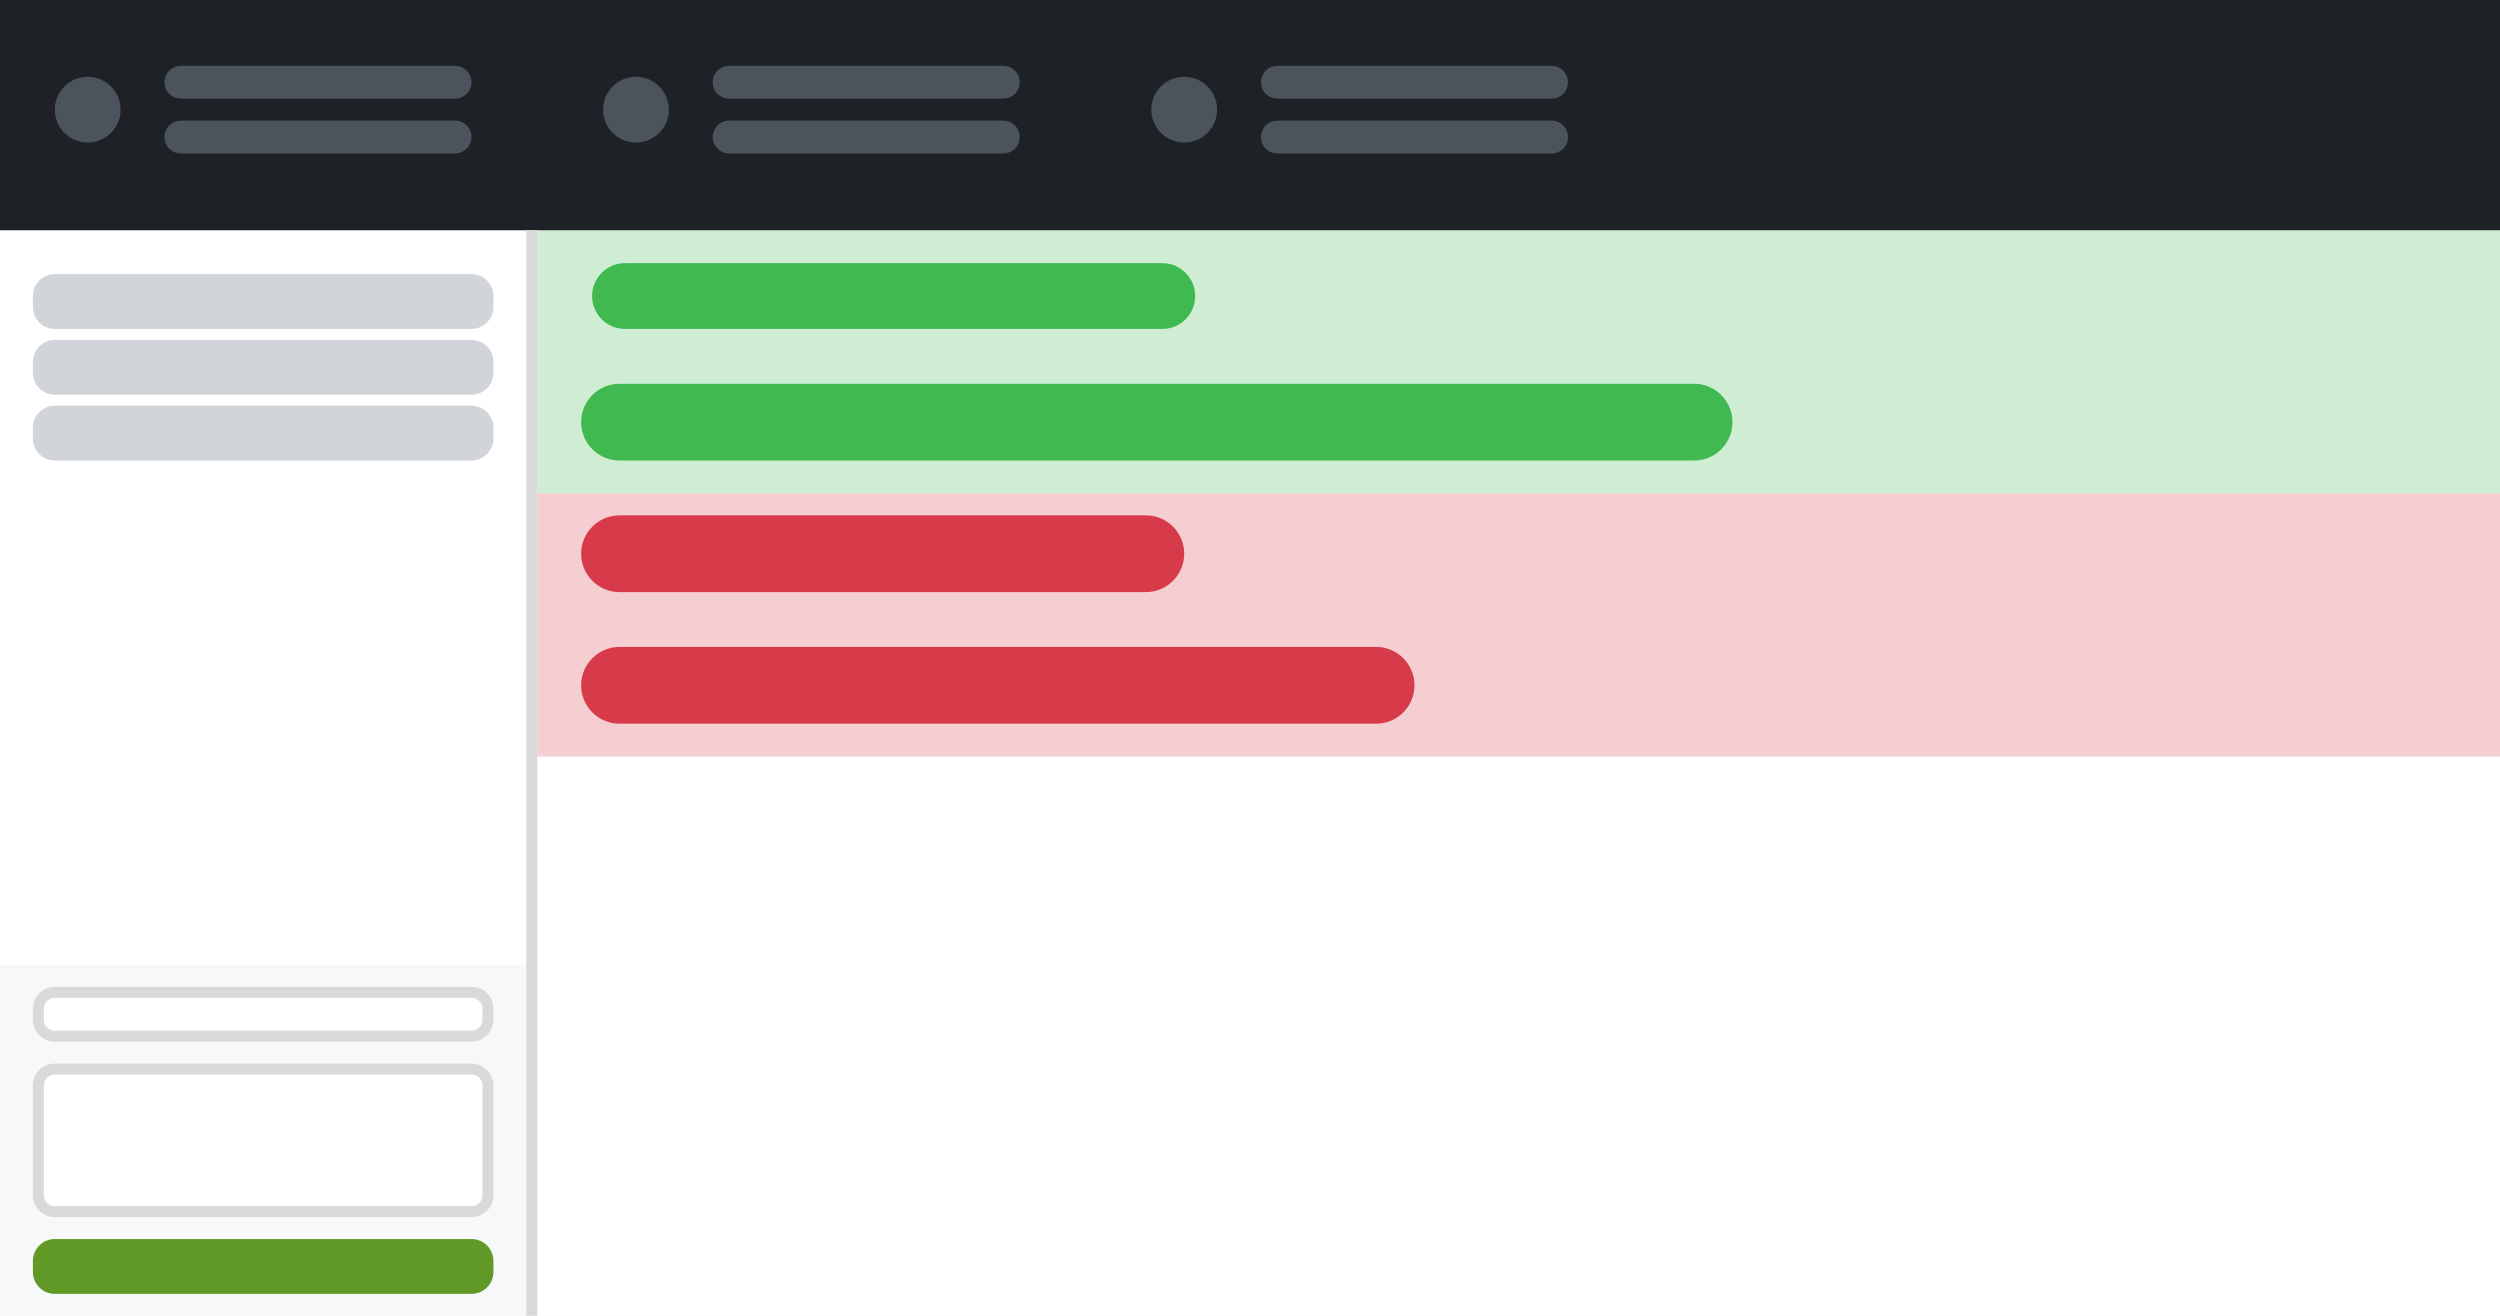
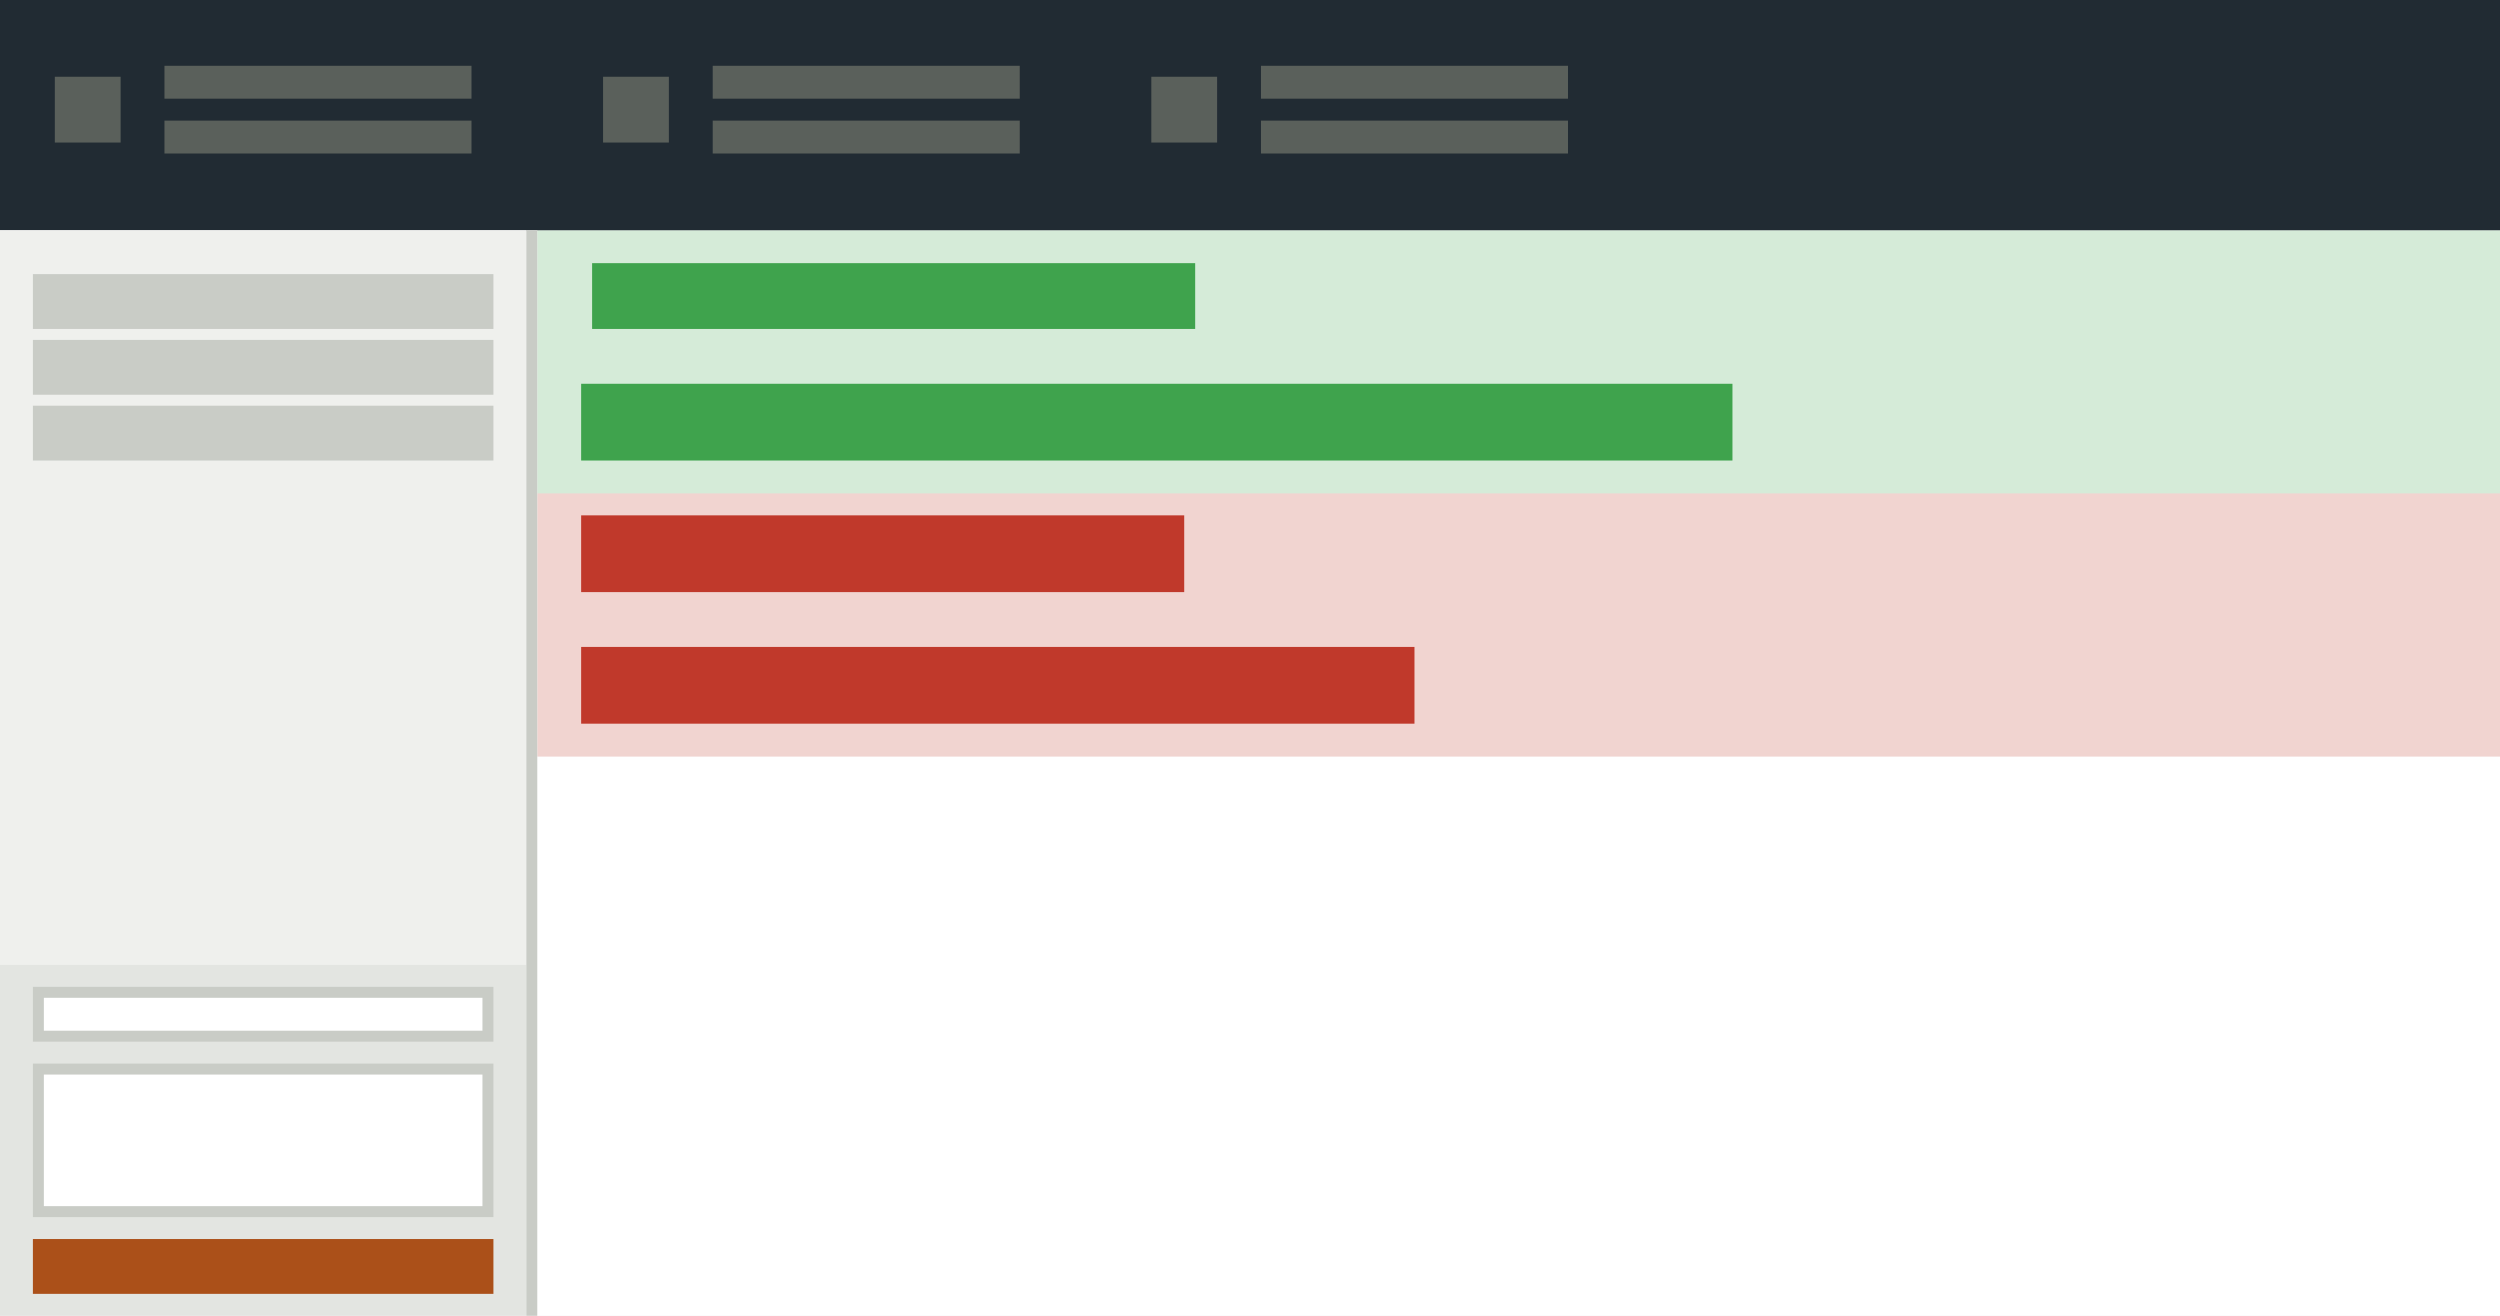
<svg xmlns="http://www.w3.org/2000/svg" width="228" height="120" fill="none">
  <g clip-path="url(#a)">
-     <path fill="#ffffff" d="M0 0h228v120H0V0Z" />
-     <path fill="#3fb950" d="M49 21h184v12H49zM49 33h184v12H49z" opacity=".25" />
-     <path fill="#d73a49" d="M49 45h184v12H49zM49 57h184v12H49z" opacity=".25" />
-     <path fill="#1e2125" d="M0 0h228v21H0z" />
-     <rect width="6" height="6" x="5" y="7" fill="#4b535d" rx="3" />
-     <rect width="28" height="3" x="15" y="6" fill="#4b535d" rx="1.5" />
-     <rect width="28" height="3" x="15" y="11" fill="#4b535d" rx="1.5" />
-     <rect width="6" height="6" x="55" y="7" fill="#4b535d" rx="3" />
-     <rect width="28" height="3" x="65" y="6" fill="#4b535d" rx="1.5" />
-     <rect width="28" height="3" x="65" y="11" fill="#4b535d" rx="1.5" />
-     <rect width="6" height="6" x="105" y="7" fill="#4b535d" rx="3" />
-     <rect width="28" height="3" x="115" y="6" fill="#4b535d" rx="1.5" />
-     <rect width="28" height="3" x="115" y="11" fill="#4b535d" rx="1.5" />
-     <rect width="42" height="5" x="3" y="25" fill="#d1d5da" rx="2" />
-     <rect width="42" height="5" x="3" y="31" fill="#d1d5da" rx="2" />
-     <rect width="42" height="5" x="3" y="37" fill="#d1d5da" rx="2" />
-     <path fill="#f6f8fa" d="M0 88h49v32H0z" />
-     <rect width="41" height="4" x="3.5" y="90.5" fill="#ffffff" stroke="#d9d9d9" rx="1.5" />
-     <rect width="41" height="13" x="3.5" y="97.5" fill="#ffffff" stroke="#d9d9d9" rx="1.5" />
-     <rect width="42" height="5" x="3" y="113" fill="#609926" rx="2" />
-     <path fill="#d9d9d9" d="M48 21h1v99h-1z" />
-     <rect width="105" height="7" x="53" y="35" fill="#3fb950" rx="3.5" />
-     <rect width="55" height="6" x="54" y="24" fill="#3fb950" rx="3" />
-     <rect width="55" height="7" x="53" y="47" fill="#d73a49" rx="3.5" />
-     <rect width="76" height="7" x="53" y="59" fill="#d73a49" rx="3.5" />
+     <path fill="#FFFFFF" d="M0 0h228v120H0V0Z" />
+     <path fill="#3FA34D" d="M49 21h184v12H49zM49 33h184v12H49z" opacity=".22" />
+     <path fill="#C0392B" d="M49 45h184v12H49zM49 57h184v12H49z" opacity=".22" />
+     <path fill="#212B33" d="M0 0h228v21H0z" />
+     <rect width="6" height="6" x="5" y="7" fill="#5A605B" />
+     <rect width="28" height="3" x="15" y="6" fill="#5A605B" />
+     <rect width="28" height="3" x="15" y="11" fill="#5A605B" />
+     <rect width="6" height="6" x="55" y="7" fill="#5A605B" />
+     <rect width="28" height="3" x="65" y="6" fill="#5A605B" />
+     <rect width="28" height="3" x="65" y="11" fill="#5A605B" />
+     <rect width="6" height="6" x="105" y="7" fill="#5A605B" />
+     <rect width="28" height="3" x="115" y="6" fill="#5A605B" />
+     <rect width="28" height="3" x="115" y="11" fill="#5A605B" />
+     <path fill="#EFF0ED" d="M0 21h48v99H0z" />
+     <rect width="42" height="5" x="3" y="25" fill="#C9CCC6" />
+     <rect width="42" height="5" x="3" y="31" fill="#C9CCC6" />
+     <rect width="42" height="5" x="3" y="37" fill="#C9CCC6" />
+     <path fill="#E3E5E1" d="M0 88h48v32H0z" />
+     <rect width="41" height="4" x="3.5" y="90.5" fill="#FFFFFF" stroke="#C9CCC6" />
+     <rect width="41" height="13" x="3.5" y="97.5" fill="#FFFFFF" stroke="#C9CCC6" />
+     <rect width="42" height="5" x="3" y="113" fill="#AB5019" />
+     <path fill="#C9CCC6" d="M48 21h1v99h-1z" />
+     <rect width="105" height="7" x="53" y="35" fill="#3FA34D" />
+     <rect width="55" height="6" x="54" y="24" fill="#3FA34D" />
+     <rect width="55" height="7" x="53" y="47" fill="#C0392B" />
+     <rect width="76" height="7" x="53" y="59" fill="#C0392B" />
  </g>
  <defs>
    <clipPath id="a">
      <path fill="#fff" d="M0 0h228v120H0z" />
    </clipPath>
  </defs>
</svg>
